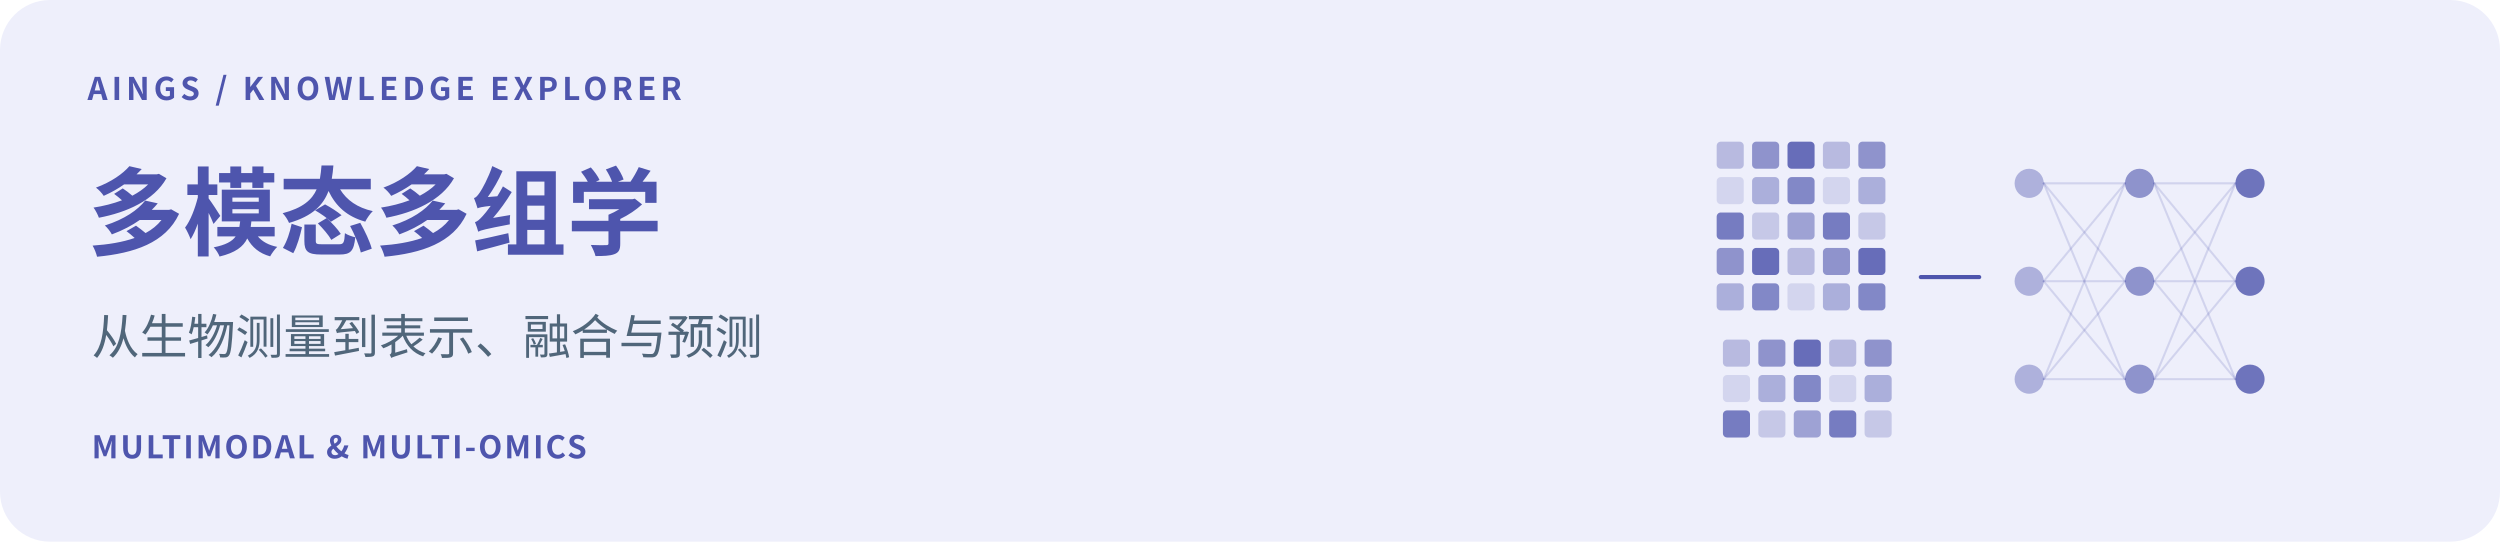
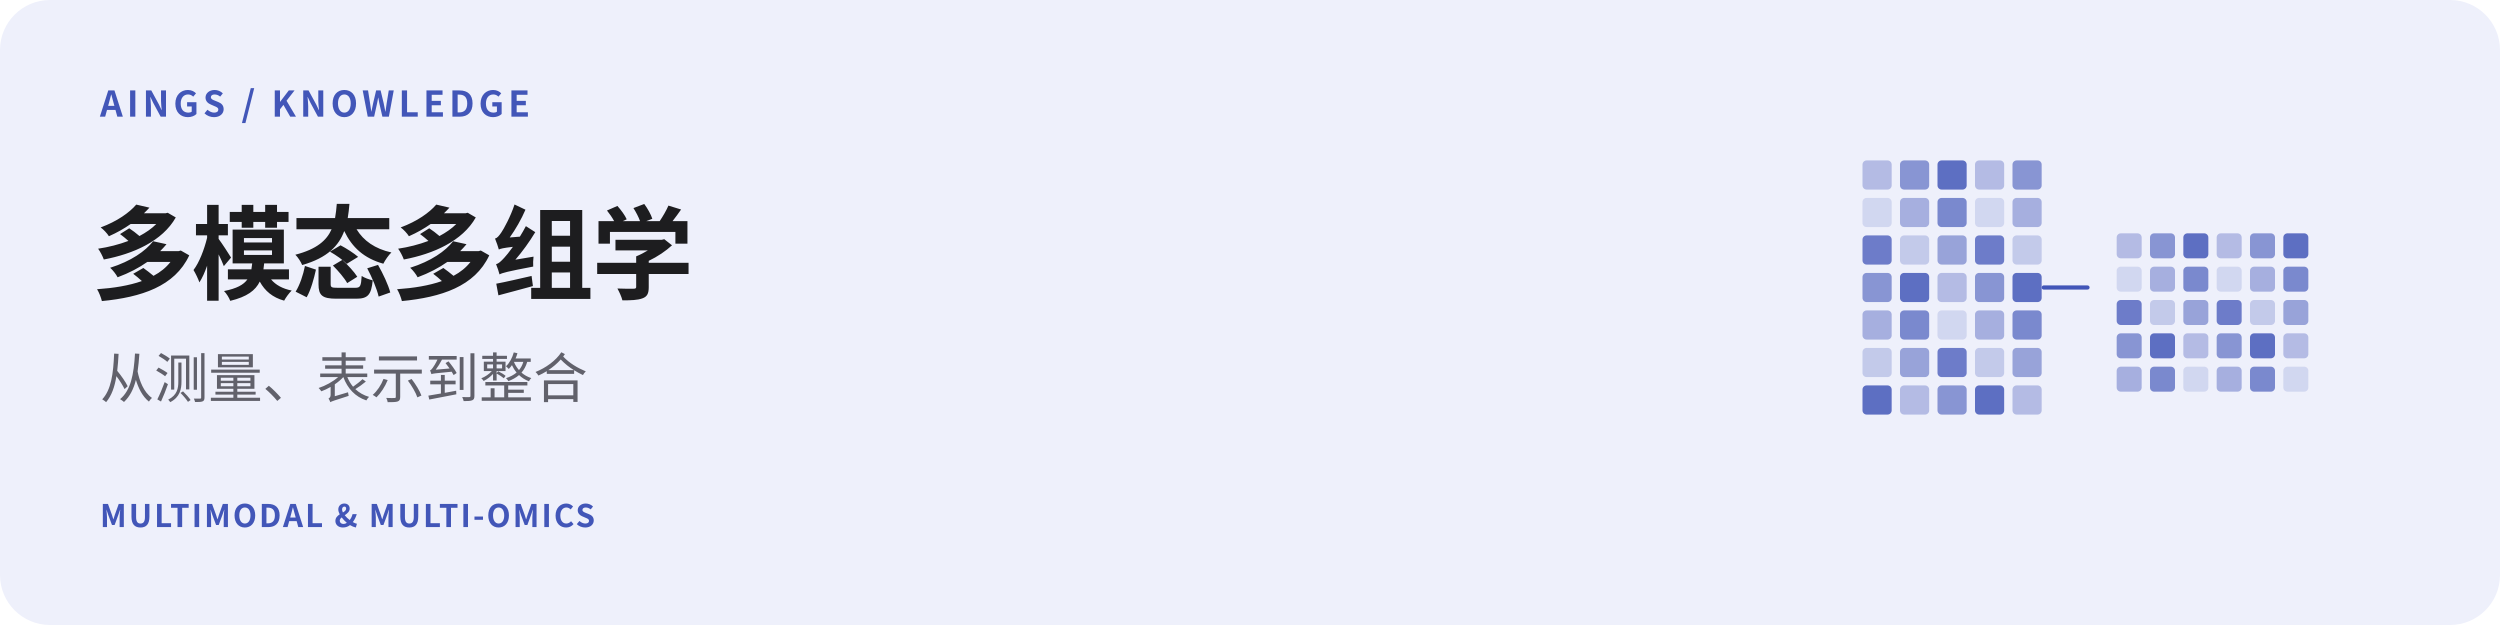
- <svg xmlns="http://www.w3.org/2000/svg" width="1200" height="260" viewBox="0 0 1200 260" role="img" aria-labelledby="title desc">
+ <svg xmlns="http://www.w3.org/2000/svg" width="1200" height="300" viewBox="0 0 1200 300" role="img" aria-labelledby="title desc">
  <defs>
    <linearGradient id="hero" x1="0" y1="0" x2="1" y2="1">
      <stop stop-color="#102c43" />
      <stop offset="1" stop-color="#101b31" />
    </linearGradient>
    <linearGradient id="mint" x1="0" y1="0" x2="1" y2="1">
      <stop stop-color="#5ee0bd" />
      <stop offset="1" stop-color="#91e3df" />
    </linearGradient>
    <linearGradient id="violet" x1="0" y1="0" x2="1" y2="1">
      <stop stop-color="#a0b8ff" />
      <stop offset="1" stop-color="#d4bbf7" />
    </linearGradient>
    <marker id="arrow" viewBox="0 0 10 10" refX="9" refY="5" markerWidth="7" markerHeight="7" orient="auto-start-reverse">
      <path d="M 0 1 L 9 5 L 0 9 z" fill="#8094a6" />
    </marker>
  </defs>
-   <rect x="0" y="0" width="1200" height="260" rx="24" fill="#eeeffb" stroke="none" />
-   <text x="42" y="48" font-family="Segoe UI, Microsoft YaHei, Noto Sans CJK SC, sans-serif" font-size="15" font-weight="600" fill="#4e55ad" text-anchor="start" letter-spacing="2">AINGS  /  KNOWLEDGE EXPLORER</text>
-   <text x="42" y="119" font-family="Segoe UI, Microsoft YaHei, Noto Sans CJK SC, sans-serif" font-size="46" font-weight="700" fill="#4e55ad" text-anchor="start">多模态多组学</text>
-   <text x="44" y="170" font-family="Segoe UI, Microsoft YaHei, Noto Sans CJK SC, sans-serif" font-size="23" font-weight="400" fill="#50667a" text-anchor="start">从生物测量到表示、融合与预测</text>
-   <text x="44" y="220" font-family="Segoe UI, Microsoft YaHei, Noto Sans CJK SC, sans-serif" font-size="15" font-weight="600" fill="#4e55ad" text-anchor="start" letter-spacing="1">MULTIMODAL &amp; MULTI-OMICS</text>
-   <rect x="824" y="68" width="13" height="13" rx="2" fill="#4e55ad" stroke="none" opacity="0.34" />
-   <rect x="841" y="68" width="13" height="13" rx="2" fill="#4e55ad" stroke="none" opacity="0.59" />
-   <rect x="858" y="68" width="13" height="13" rx="2" fill="#4e55ad" stroke="none" opacity="0.84" />
-   <rect x="875" y="68" width="13" height="13" rx="2" fill="#4e55ad" stroke="none" opacity="0.34" />
-   <rect x="892" y="68" width="13" height="13" rx="2" fill="#4e55ad" stroke="none" opacity="0.59" />
-   <rect x="824" y="85" width="13" height="13" rx="2" fill="#4e55ad" stroke="none" opacity="0.17" />
-   <rect x="841" y="85" width="13" height="13" rx="2" fill="#4e55ad" stroke="none" opacity="0.42" />
-   <rect x="858" y="85" width="13" height="13" rx="2" fill="#4e55ad" stroke="none" opacity="0.67" />
-   <rect x="875" y="85" width="13" height="13" rx="2" fill="#4e55ad" stroke="none" opacity="0.17" />
-   <rect x="892" y="85" width="13" height="13" rx="2" fill="#4e55ad" stroke="none" opacity="0.42" />
-   <rect x="824" y="102" width="13" height="13" rx="2" fill="#4e55ad" stroke="none" opacity="0.75" />
-   <rect x="841" y="102" width="13" height="13" rx="2" fill="#4e55ad" stroke="none" opacity="0.25" />
-   <rect x="858" y="102" width="13" height="13" rx="2" fill="#4e55ad" stroke="none" opacity="0.50" />
-   <rect x="875" y="102" width="13" height="13" rx="2" fill="#4e55ad" stroke="none" opacity="0.75" />
-   <rect x="892" y="102" width="13" height="13" rx="2" fill="#4e55ad" stroke="none" opacity="0.25" />
-   <rect x="824" y="119" width="13" height="13" rx="2" fill="#4e55ad" stroke="none" opacity="0.59" />
-   <rect x="841" y="119" width="13" height="13" rx="2" fill="#4e55ad" stroke="none" opacity="0.84" />
-   <rect x="858" y="119" width="13" height="13" rx="2" fill="#4e55ad" stroke="none" opacity="0.34" />
-   <rect x="875" y="119" width="13" height="13" rx="2" fill="#4e55ad" stroke="none" opacity="0.59" />
-   <rect x="892" y="119" width="13" height="13" rx="2" fill="#4e55ad" stroke="none" opacity="0.84" />
-   <rect x="824" y="136" width="13" height="13" rx="2" fill="#4e55ad" stroke="none" opacity="0.42" />
-   <rect x="841" y="136" width="13" height="13" rx="2" fill="#4e55ad" stroke="none" opacity="0.67" />
-   <rect x="858" y="136" width="13" height="13" rx="2" fill="#4e55ad" stroke="none" opacity="0.17" />
-   <rect x="875" y="136" width="13" height="13" rx="2" fill="#4e55ad" stroke="none" opacity="0.42" />
-   <rect x="892" y="136" width="13" height="13" rx="2" fill="#4e55ad" stroke="none" opacity="0.67" />
-   <rect x="827" y="163" width="13" height="13" rx="2" fill="#4e55ad" stroke="none" opacity="0.34" />
-   <rect x="844" y="163" width="13" height="13" rx="2" fill="#4e55ad" stroke="none" opacity="0.59" />
-   <rect x="861" y="163" width="13" height="13" rx="2" fill="#4e55ad" stroke="none" opacity="0.84" />
-   <rect x="878" y="163" width="13" height="13" rx="2" fill="#4e55ad" stroke="none" opacity="0.34" />
-   <rect x="895" y="163" width="13" height="13" rx="2" fill="#4e55ad" stroke="none" opacity="0.59" />
-   <rect x="827" y="180" width="13" height="13" rx="2" fill="#4e55ad" stroke="none" opacity="0.17" />
-   <rect x="844" y="180" width="13" height="13" rx="2" fill="#4e55ad" stroke="none" opacity="0.42" />
-   <rect x="861" y="180" width="13" height="13" rx="2" fill="#4e55ad" stroke="none" opacity="0.67" />
-   <rect x="878" y="180" width="13" height="13" rx="2" fill="#4e55ad" stroke="none" opacity="0.17" />
-   <rect x="895" y="180" width="13" height="13" rx="2" fill="#4e55ad" stroke="none" opacity="0.42" />
-   <rect x="827" y="197" width="13" height="13" rx="2" fill="#4e55ad" stroke="none" opacity="0.75" />
-   <rect x="844" y="197" width="13" height="13" rx="2" fill="#4e55ad" stroke="none" opacity="0.25" />
-   <rect x="861" y="197" width="13" height="13" rx="2" fill="#4e55ad" stroke="none" opacity="0.50" />
-   <rect x="878" y="197" width="13" height="13" rx="2" fill="#4e55ad" stroke="none" opacity="0.75" />
-   <rect x="895" y="197" width="13" height="13" rx="2" fill="#4e55ad" stroke="none" opacity="0.25" />
-   <circle cx="974" cy="88" r="7" fill="#4e55ad" stroke="none" stroke-width="1" opacity="0.4" />
-   <path d="M 981 88 L 1020 88" fill="none" stroke="#4e55ad" stroke-width="1" stroke-linecap="round" stroke-linejoin="round" opacity="0.18" />
-   <path d="M 981 88 L 1020 135" fill="none" stroke="#4e55ad" stroke-width="1" stroke-linecap="round" stroke-linejoin="round" opacity="0.18" />
-   <path d="M 981 88 L 1020 182" fill="none" stroke="#4e55ad" stroke-width="1" stroke-linecap="round" stroke-linejoin="round" opacity="0.18" />
-   <circle cx="974" cy="135" r="7" fill="#4e55ad" stroke="none" stroke-width="1" opacity="0.4" />
-   <path d="M 981 135 L 1020 88" fill="none" stroke="#4e55ad" stroke-width="1" stroke-linecap="round" stroke-linejoin="round" opacity="0.18" />
-   <path d="M 981 135 L 1020 135" fill="none" stroke="#4e55ad" stroke-width="1" stroke-linecap="round" stroke-linejoin="round" opacity="0.18" />
-   <path d="M 981 135 L 1020 182" fill="none" stroke="#4e55ad" stroke-width="1" stroke-linecap="round" stroke-linejoin="round" opacity="0.18" />
-   <circle cx="974" cy="182" r="7" fill="#4e55ad" stroke="none" stroke-width="1" opacity="0.4" />
-   <path d="M 981 182 L 1020 88" fill="none" stroke="#4e55ad" stroke-width="1" stroke-linecap="round" stroke-linejoin="round" opacity="0.18" />
-   <path d="M 981 182 L 1020 135" fill="none" stroke="#4e55ad" stroke-width="1" stroke-linecap="round" stroke-linejoin="round" opacity="0.18" />
-   <path d="M 981 182 L 1020 182" fill="none" stroke="#4e55ad" stroke-width="1" stroke-linecap="round" stroke-linejoin="round" opacity="0.18" />
-   <circle cx="1027" cy="88" r="7" fill="#4e55ad" stroke="none" stroke-width="1" opacity="0.6" />
-   <path d="M 1034 88 L 1073 88" fill="none" stroke="#4e55ad" stroke-width="1" stroke-linecap="round" stroke-linejoin="round" opacity="0.18" />
-   <path d="M 1034 88 L 1073 135" fill="none" stroke="#4e55ad" stroke-width="1" stroke-linecap="round" stroke-linejoin="round" opacity="0.18" />
-   <path d="M 1034 88 L 1073 182" fill="none" stroke="#4e55ad" stroke-width="1" stroke-linecap="round" stroke-linejoin="round" opacity="0.18" />
-   <circle cx="1027" cy="135" r="7" fill="#4e55ad" stroke="none" stroke-width="1" opacity="0.6" />
-   <path d="M 1034 135 L 1073 88" fill="none" stroke="#4e55ad" stroke-width="1" stroke-linecap="round" stroke-linejoin="round" opacity="0.18" />
-   <path d="M 1034 135 L 1073 135" fill="none" stroke="#4e55ad" stroke-width="1" stroke-linecap="round" stroke-linejoin="round" opacity="0.18" />
-   <path d="M 1034 135 L 1073 182" fill="none" stroke="#4e55ad" stroke-width="1" stroke-linecap="round" stroke-linejoin="round" opacity="0.18" />
-   <circle cx="1027" cy="182" r="7" fill="#4e55ad" stroke="none" stroke-width="1" opacity="0.6" />
-   <path d="M 1034 182 L 1073 88" fill="none" stroke="#4e55ad" stroke-width="1" stroke-linecap="round" stroke-linejoin="round" opacity="0.18" />
-   <path d="M 1034 182 L 1073 135" fill="none" stroke="#4e55ad" stroke-width="1" stroke-linecap="round" stroke-linejoin="round" opacity="0.18" />
-   <path d="M 1034 182 L 1073 182" fill="none" stroke="#4e55ad" stroke-width="1" stroke-linecap="round" stroke-linejoin="round" opacity="0.18" />
-   <circle cx="1080" cy="88" r="7" fill="#4e55ad" stroke="none" stroke-width="1" opacity="0.8" />
-   <circle cx="1080" cy="135" r="7" fill="#4e55ad" stroke="none" stroke-width="1" opacity="0.8" />
-   <circle cx="1080" cy="182" r="7" fill="#4e55ad" stroke="none" stroke-width="1" opacity="0.8" />
-   <path d="M 922 133 L 950 133" fill="none" stroke="#4e55ad" stroke-width="2" stroke-linecap="round" stroke-linejoin="round" />
+   <rect x="0" y="0" width="1200" height="300" rx="24" fill="#eef0fb" stroke="none" />
+   <text x="48" y="56" font-family="Microsoft YaHei, Segoe UI, PingFang SC, Noto Sans CJK SC, sans-serif" font-size="17" font-weight="600" fill="#4256b8" text-anchor="start" letter-spacing="2">AINGS / KNOWLEDGE</text>
+   <text x="44" y="140" font-family="Microsoft YaHei, Segoe UI, PingFang SC, Noto Sans CJK SC, sans-serif" font-size="49" font-weight="650" fill="#1d1d1f" text-anchor="start" letter-spacing="-1">多模态多组学</text>
+   <text x="48" y="191" font-family="Microsoft YaHei, Segoe UI, PingFang SC, Noto Sans CJK SC, sans-serif" font-size="26" font-weight="400" fill="#61616b" text-anchor="start">从测量、表示到整合</text>
+   <text x="48" y="253" font-family="Microsoft YaHei, Segoe UI, PingFang SC, Noto Sans CJK SC, sans-serif" font-size="15" font-weight="600" fill="#4256b8" text-anchor="start" letter-spacing="1">MULTIMODAL &amp; MULTI-OMICS</text>
+   <rect x="894" y="77" width="14" height="14" rx="2" fill="#4256b8" stroke="none" opacity="0.34" />
+   <rect x="912" y="77" width="14" height="14" rx="2" fill="#4256b8" stroke="none" opacity="0.59" />
+   <rect x="930" y="77" width="14" height="14" rx="2" fill="#4256b8" stroke="none" opacity="0.84" />
+   <rect x="948" y="77" width="14" height="14" rx="2" fill="#4256b8" stroke="none" opacity="0.34" />
+   <rect x="966" y="77" width="14" height="14" rx="2" fill="#4256b8" stroke="none" opacity="0.59" />
+   <rect x="894" y="95" width="14" height="14" rx="2" fill="#4256b8" stroke="none" opacity="0.17" />
+   <rect x="912" y="95" width="14" height="14" rx="2" fill="#4256b8" stroke="none" opacity="0.42" />
+   <rect x="930" y="95" width="14" height="14" rx="2" fill="#4256b8" stroke="none" opacity="0.67" />
+   <rect x="948" y="95" width="14" height="14" rx="2" fill="#4256b8" stroke="none" opacity="0.17" />
+   <rect x="966" y="95" width="14" height="14" rx="2" fill="#4256b8" stroke="none" opacity="0.42" />
+   <rect x="894" y="113" width="14" height="14" rx="2" fill="#4256b8" stroke="none" opacity="0.75" />
+   <rect x="912" y="113" width="14" height="14" rx="2" fill="#4256b8" stroke="none" opacity="0.25" />
+   <rect x="930" y="113" width="14" height="14" rx="2" fill="#4256b8" stroke="none" opacity="0.50" />
+   <rect x="948" y="113" width="14" height="14" rx="2" fill="#4256b8" stroke="none" opacity="0.75" />
+   <rect x="966" y="113" width="14" height="14" rx="2" fill="#4256b8" stroke="none" opacity="0.25" />
+   <rect x="894" y="131" width="14" height="14" rx="2" fill="#4256b8" stroke="none" opacity="0.59" />
+   <rect x="912" y="131" width="14" height="14" rx="2" fill="#4256b8" stroke="none" opacity="0.84" />
+   <rect x="930" y="131" width="14" height="14" rx="2" fill="#4256b8" stroke="none" opacity="0.34" />
+   <rect x="948" y="131" width="14" height="14" rx="2" fill="#4256b8" stroke="none" opacity="0.59" />
+   <rect x="966" y="131" width="14" height="14" rx="2" fill="#4256b8" stroke="none" opacity="0.84" />
+   <rect x="894" y="149" width="14" height="14" rx="2" fill="#4256b8" stroke="none" opacity="0.42" />
+   <rect x="912" y="149" width="14" height="14" rx="2" fill="#4256b8" stroke="none" opacity="0.67" />
+   <rect x="930" y="149" width="14" height="14" rx="2" fill="#4256b8" stroke="none" opacity="0.17" />
+   <rect x="948" y="149" width="14" height="14" rx="2" fill="#4256b8" stroke="none" opacity="0.42" />
+   <rect x="966" y="149" width="14" height="14" rx="2" fill="#4256b8" stroke="none" opacity="0.67" />
+   <rect x="894" y="167" width="14" height="14" rx="2" fill="#4256b8" stroke="none" opacity="0.25" />
+   <rect x="912" y="167" width="14" height="14" rx="2" fill="#4256b8" stroke="none" opacity="0.50" />
+   <rect x="930" y="167" width="14" height="14" rx="2" fill="#4256b8" stroke="none" opacity="0.75" />
+   <rect x="948" y="167" width="14" height="14" rx="2" fill="#4256b8" stroke="none" opacity="0.25" />
+   <rect x="966" y="167" width="14" height="14" rx="2" fill="#4256b8" stroke="none" opacity="0.50" />
+   <rect x="894" y="185" width="14" height="14" rx="2" fill="#4256b8" stroke="none" opacity="0.84" />
+   <rect x="912" y="185" width="14" height="14" rx="2" fill="#4256b8" stroke="none" opacity="0.34" />
+   <rect x="930" y="185" width="14" height="14" rx="2" fill="#4256b8" stroke="none" opacity="0.59" />
+   <rect x="948" y="185" width="14" height="14" rx="2" fill="#4256b8" stroke="none" opacity="0.84" />
+   <rect x="966" y="185" width="14" height="14" rx="2" fill="#4256b8" stroke="none" opacity="0.34" />
+   <rect x="1016" y="112" width="12" height="12" rx="2" fill="#4256b8" stroke="none" opacity="0.34" />
+   <rect x="1032" y="112" width="12" height="12" rx="2" fill="#4256b8" stroke="none" opacity="0.59" />
+   <rect x="1048" y="112" width="12" height="12" rx="2" fill="#4256b8" stroke="none" opacity="0.84" />
+   <rect x="1064" y="112" width="12" height="12" rx="2" fill="#4256b8" stroke="none" opacity="0.34" />
+   <rect x="1080" y="112" width="12" height="12" rx="2" fill="#4256b8" stroke="none" opacity="0.59" />
+   <rect x="1096" y="112" width="12" height="12" rx="2" fill="#4256b8" stroke="none" opacity="0.84" />
+   <rect x="1016" y="128" width="12" height="12" rx="2" fill="#4256b8" stroke="none" opacity="0.17" />
+   <rect x="1032" y="128" width="12" height="12" rx="2" fill="#4256b8" stroke="none" opacity="0.42" />
+   <rect x="1048" y="128" width="12" height="12" rx="2" fill="#4256b8" stroke="none" opacity="0.67" />
+   <rect x="1064" y="128" width="12" height="12" rx="2" fill="#4256b8" stroke="none" opacity="0.17" />
+   <rect x="1080" y="128" width="12" height="12" rx="2" fill="#4256b8" stroke="none" opacity="0.42" />
+   <rect x="1096" y="128" width="12" height="12" rx="2" fill="#4256b8" stroke="none" opacity="0.67" />
+   <rect x="1016" y="144" width="12" height="12" rx="2" fill="#4256b8" stroke="none" opacity="0.75" />
+   <rect x="1032" y="144" width="12" height="12" rx="2" fill="#4256b8" stroke="none" opacity="0.25" />
+   <rect x="1048" y="144" width="12" height="12" rx="2" fill="#4256b8" stroke="none" opacity="0.50" />
+   <rect x="1064" y="144" width="12" height="12" rx="2" fill="#4256b8" stroke="none" opacity="0.75" />
+   <rect x="1080" y="144" width="12" height="12" rx="2" fill="#4256b8" stroke="none" opacity="0.25" />
+   <rect x="1096" y="144" width="12" height="12" rx="2" fill="#4256b8" stroke="none" opacity="0.50" />
+   <rect x="1016" y="160" width="12" height="12" rx="2" fill="#4256b8" stroke="none" opacity="0.59" />
+   <rect x="1032" y="160" width="12" height="12" rx="2" fill="#4256b8" stroke="none" opacity="0.84" />
+   <rect x="1048" y="160" width="12" height="12" rx="2" fill="#4256b8" stroke="none" opacity="0.34" />
+   <rect x="1064" y="160" width="12" height="12" rx="2" fill="#4256b8" stroke="none" opacity="0.59" />
+   <rect x="1080" y="160" width="12" height="12" rx="2" fill="#4256b8" stroke="none" opacity="0.84" />
+   <rect x="1096" y="160" width="12" height="12" rx="2" fill="#4256b8" stroke="none" opacity="0.34" />
+   <rect x="1016" y="176" width="12" height="12" rx="2" fill="#4256b8" stroke="none" opacity="0.42" />
+   <rect x="1032" y="176" width="12" height="12" rx="2" fill="#4256b8" stroke="none" opacity="0.67" />
+   <rect x="1048" y="176" width="12" height="12" rx="2" fill="#4256b8" stroke="none" opacity="0.17" />
+   <rect x="1064" y="176" width="12" height="12" rx="2" fill="#4256b8" stroke="none" opacity="0.42" />
+   <rect x="1080" y="176" width="12" height="12" rx="2" fill="#4256b8" stroke="none" opacity="0.67" />
+   <rect x="1096" y="176" width="12" height="12" rx="2" fill="#4256b8" stroke="none" opacity="0.17" />
+   <path d="M 981 138 L 1002 138" fill="none" stroke="#4256b8" stroke-width="2" stroke-linecap="round" stroke-linejoin="round" />
</svg>
